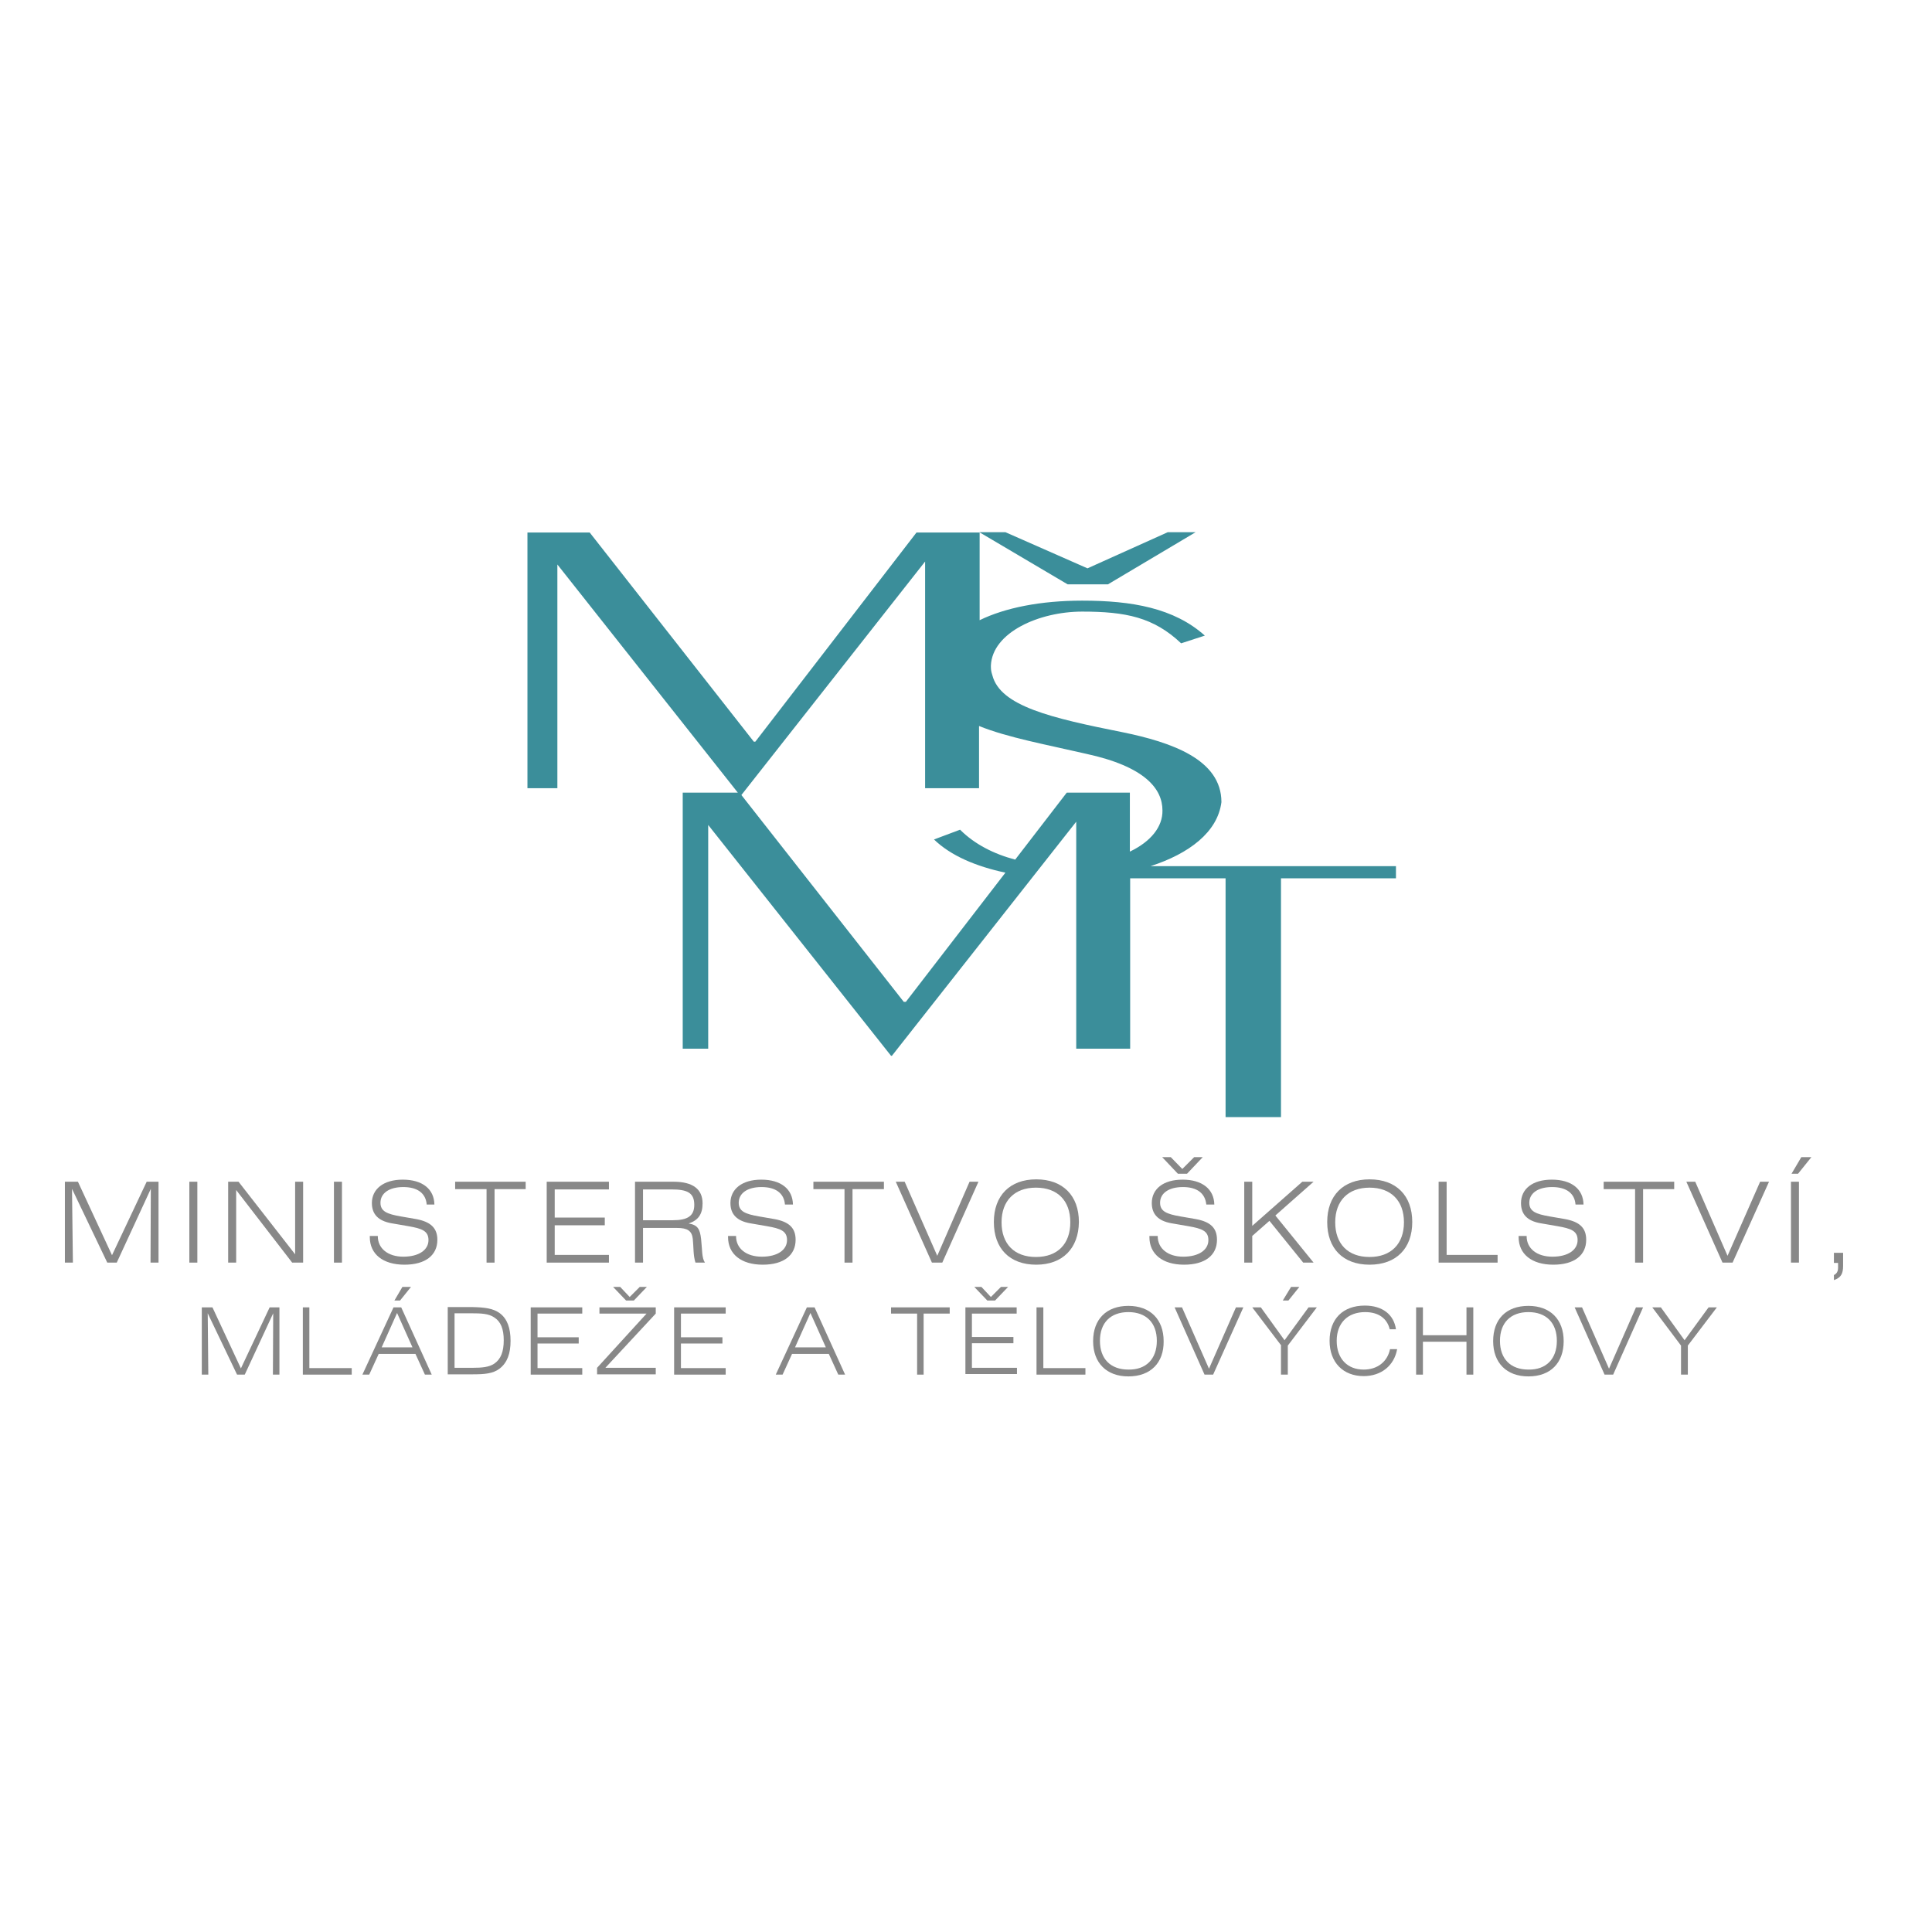
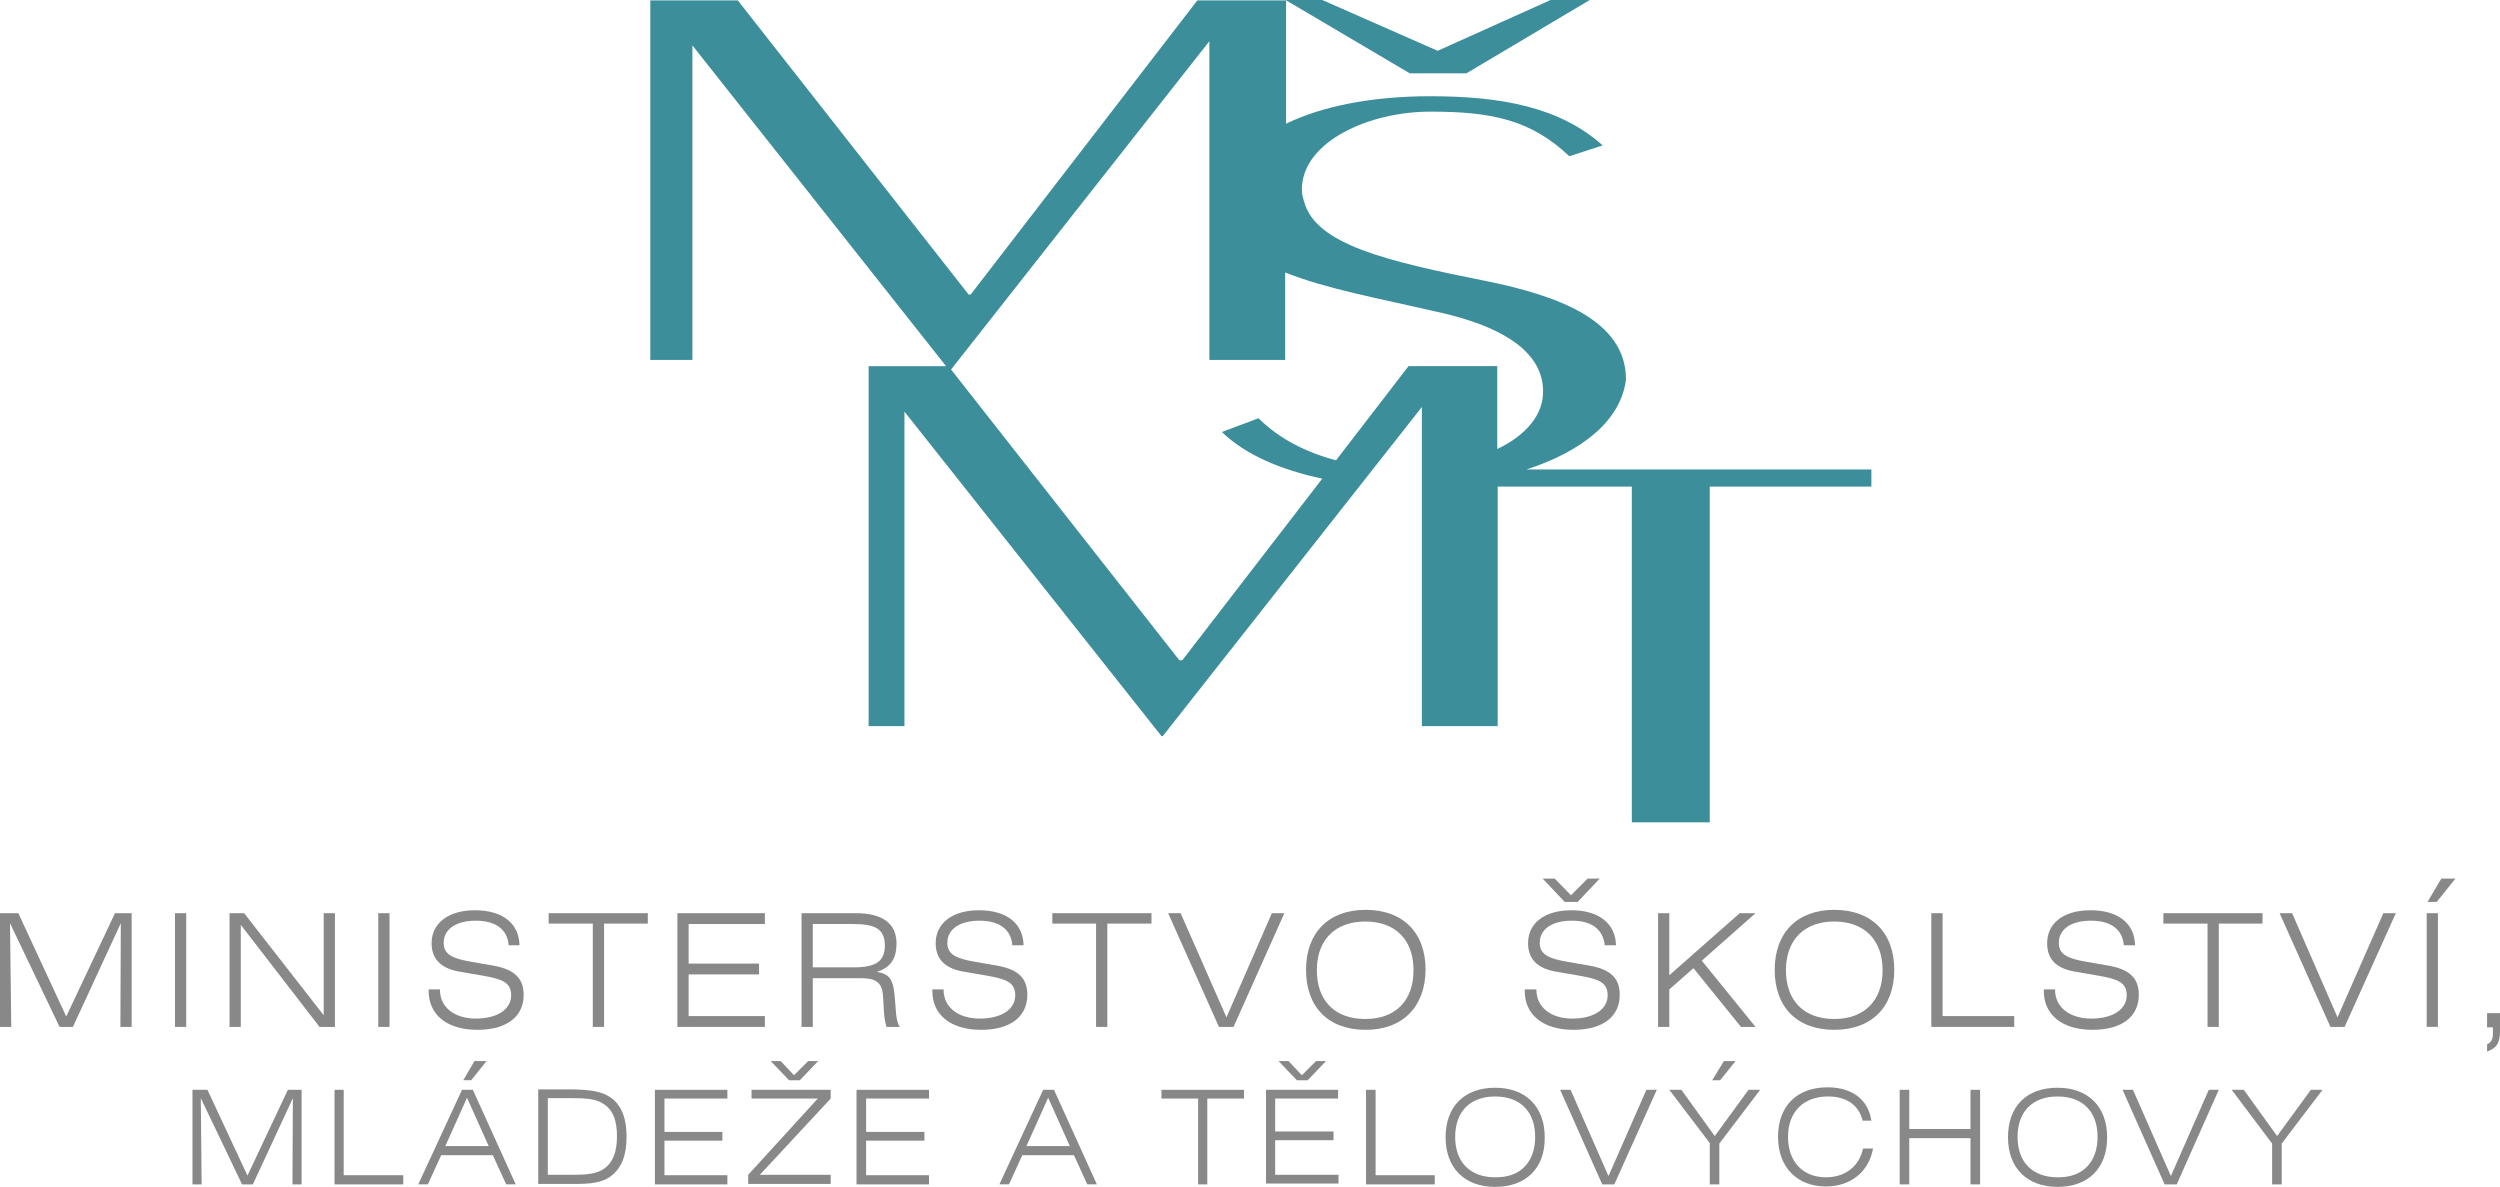
- <svg xmlns="http://www.w3.org/2000/svg" version="1.1" id="layer" x="0px" y="0px" viewBox="-153 -46 652 652" style="enable-background:new -153 -46 652 652;" xml:space="preserve">
-   <style type="text/css">
+ <svg xmlns="http://www.w3.org/2000/svg" version="1.1" id="layer" x="0px" y="0px" viewBox="-153 -46 101.103 47.999" xml:space="preserve" width="101.103" height="47.999">
+   <defs id="defs109" />
+   <style type="text/css" id="style2">
	.st0{fill:#3B8E9A;}
	.st1{fill:#888888;}
</style>
-   <path class="st0" d="M220.9,151.2l29.6-17.6h-9.4L214,145.8l-27.7-12.2h-8.8l29.8,17.6H220.9z M235.3,246.3  c12.9-4.2,22.6-11.4,23.9-21.6c0-14.4-16.8-20.2-33.4-23.6c-24.1-4.8-41.2-8.8-43.9-19.2c-0.5-1.5-0.5-2.2-0.5-3.3  c0.5-11.2,16.3-18.2,30.8-18.2c14.7,0,24.1,1.9,33.4,10.7l8-2.6c-10.4-9.3-24.6-11.8-41.4-11.8c-14,0-26,2.4-34.6,6.6v-29.6h-21.3  l-54.4,70.6h-0.5l-55.4-70.6H25V220h10.1v-75.5l60.9,77H77.4v86.4h8.6v-75.5l61.7,77.9h0.3l62.2-79v76.6h18.2v-57.5h32.2v80.6h18.7  v-80.6h38.8v-4.1H235.3z M228.3,241.4v-19.9h-21.3l-17.4,22.6c-7.2-1.9-13.7-5.2-18.6-10.1l-8.8,3.3c5.7,5.5,14.2,9.1,24.1,11.2  l-33.6,43.6H152l-54.8-69.8l62-78.8V220h18.2v-21c9.6,3.9,22.8,6.3,36.2,9.4c19.8,4.3,25.7,11.8,25.7,19.1  C239.4,233,235.4,238,228.3,241.4" />
-   <polygon class="st1" points="-131.1,352.8 -126.7,352.8 -115.2,377.6 -103.5,352.8 -99.5,352.8 -99.5,380.1 -102.2,380.1   -102.1,355.2 -113.6,380.1 -116.8,380.1 -128.7,355.2 -128.4,380.1 -131.1,380.1 " />
-   <rect x="-89.1" y="352.8" class="st1" width="2.7" height="27.3" />
-   <polygon class="st1" points="-76,352.8 -72.5,352.8 -53.4,377.3 -53.4,352.8 -50.7,352.8 -50.7,380.1 -54.4,380.1 -73.3,355.6   -73.3,380.1 -76,380.1 " />
-   <rect x="-40.3" y="352.8" class="st1" width="2.7" height="27.3" />
-   <g>
-     <path class="st1" d="M-25.5,371.1v0.1c0,4.1,3.4,6.9,8.6,6.9c5.3,0,8.5-2.3,8.5-5.6c0-3.1-2.2-3.9-6.8-4.7l-5.8-1   c-4.3-0.8-6.5-3-6.5-6.8c0-4.7,3.9-7.9,10.4-7.9c6.7,0,10.6,3.2,10.7,8.4H-9c-0.3-3.8-3.1-5.9-7.9-5.9c-4.8,0-7.7,2.1-7.7,5.3   c0,2.9,2.2,3.8,6.8,4.6l5.2,0.9c4.9,0.9,7.2,3,7.2,7c0,5.2-4,8.4-11.1,8.4c-7.3,0-11.7-3.6-11.7-9.3v-0.4H-25.5z" />
+   <path class="st0" d="M -93.696,-43.035 -88.709,-46 h -1.584 l -4.566,2.055 L -99.526,-46 h -1.483 l 5.021,2.965 z m 2.426,16.022 c 2.173,-0.708 3.808,-1.921 4.027,-3.639 0,-2.426 -2.83,-3.403 -5.627,-3.976 -4.06,-0.809 -6.941,-1.483 -7.396,-3.235 -0.084,-0.253 -0.084,-0.371 -0.084,-0.556 0.084,-1.887 2.746,-3.066 5.189,-3.066 2.477,0 4.06,0.32 5.627,1.803 l 1.348,-0.438 c -1.752,-1.567 -4.145,-1.988 -6.975,-1.988 -2.359,0 -4.38,0.404 -5.829,1.112 v -4.987 h -3.589 l -9.165,11.894 h -0.084 l -9.334,-11.894 h -3.538 v 14.54 h 1.702 v -12.72 l 10.26,12.973 h -3.134 v 14.556 h 1.449 v -12.72 l 10.395,13.124 h 0.051 l 10.479,-13.31 v 12.905 h 3.066 v -9.687 h 5.425 v 13.579 h 3.151 v -13.579 h 6.537 v -0.691 z m -1.179,-0.826 v -3.353 h -3.589 l -2.931,3.808 c -1.213,-0.32 -2.308,-0.876 -3.134,-1.702 l -1.483,0.556 c 0.96,0.927 2.392,1.533 4.06,1.887 l -5.661,7.346 h -0.118 l -9.233,-11.76 10.446,-13.276 v 12.888 h 3.066 v -3.538 c 1.617,0.657 3.841,1.061 6.099,1.584 3.336,0.724 4.33,1.988 4.33,3.218 0.017,0.927 -0.657,1.769 -1.853,2.342" id="path4" style="stroke-width:0.168" />
+   <polygon class="st1" points="-113.6,380.1 -116.8,380.1 -128.7,355.2 -128.4,380.1 -131.1,380.1 -131.1,352.8 -126.7,352.8 -115.2,377.6 -103.5,352.8 -99.5,352.8 -99.5,380.1 -102.2,380.1 -102.1,355.2 " id="polygon6" transform="matrix(0.1684764,0,0,0.1684764,-130.9127,-68.50845)" />
+   <rect x="-145.924" y="-9.07" class="st1" width="0.455" height="4.599" id="rect8" style="stroke-width:0.168" />
+   <polygon class="st1" points="-73.3,380.1 -76,380.1 -76,352.8 -72.5,352.8 -53.4,377.3 -53.4,352.8 -50.7,352.8 -50.7,380.1 -54.4,380.1 -73.3,355.6 " id="polygon10" transform="matrix(0.1684764,0,0,0.1684764,-130.9127,-68.50845)" />
+   <rect x="-137.702" y="-9.07" class="st1" width="0.455" height="4.599" id="rect12" style="stroke-width:0.168" />
+   <g id="g16" transform="matrix(0.1684764,0,0,0.1684764,-130.9127,-68.50845)">
+     <path class="st1" d="m -25.5,371.1 v 0.1 c 0,4.1 3.4,6.9 8.6,6.9 5.3,0 8.5,-2.3 8.5,-5.6 0,-3.1 -2.2,-3.9 -6.8,-4.7 l -5.8,-1 c -4.3,-0.8 -6.5,-3 -6.5,-6.8 0,-4.7 3.9,-7.9 10.4,-7.9 6.7,0 10.6,3.2 10.7,8.4 H -9 c -0.3,-3.8 -3.1,-5.9 -7.9,-5.9 -4.8,0 -7.7,2.1 -7.7,5.3 0,2.9 2.2,3.8 6.8,4.6 l 5.2,0.9 c 4.9,0.9 7.2,3 7.2,7 0,5.2 -4,8.4 -11.1,8.4 -7.3,0 -11.7,-3.6 -11.7,-9.3 v -0.4 z" id="path14" />
  </g>
-   <polygon class="st1" points="11.2,355.3 0.6,355.3 0.6,352.8 24.4,352.8 24.4,355.3 13.9,355.3 13.9,380.1 11.2,380.1 " />
-   <polygon class="st1" points="31.5,352.8 52.5,352.8 52.5,355.4 34.2,355.4 34.2,364.9 51.1,364.9 51.1,367.5 34.2,367.5 34.2,377.5   52.5,377.5 52.5,380.1 31.5,380.1 " />
-   <g>
-     <path class="st1" d="M61.2,352.8h13.1c6.5,0,9.8,2.5,9.8,7.3c0,3.6-1.4,5.7-4.7,6.8c3.1,0.5,3.8,1.9,4.2,5.2c0.4,3.6,0.2,6.4,1.3,8   h-3.2c-0.8-2.5-0.6-5.2-0.9-8c-0.3-2.8-1.9-3.7-5.3-3.7H64v11.7h-2.7V352.8z M64,355.3v10.5H74c5,0,7.3-1.4,7.3-5.2   c0-4.1-2.4-5.2-7.7-5.2H64z" />
-     <path class="st1" d="M95.4,371.1v0.1c0,4.1,3.4,6.9,8.7,6.9c5.3,0,8.5-2.3,8.5-5.6c0-3.1-2.2-3.9-6.8-4.7l-5.8-1   c-4.3-0.8-6.5-3-6.5-6.8c0-4.7,3.9-7.9,10.4-7.9c6.7,0,10.6,3.2,10.7,8.4h-2.7c-0.3-3.8-3.1-5.9-7.9-5.9c-4.8,0-7.7,2.1-7.7,5.3   c0,2.9,2.2,3.8,6.8,4.6l5.2,0.9c5,0.9,7.2,3,7.2,7c0,5.2-4,8.4-11.1,8.4c-7.3,0-11.7-3.6-11.7-9.3v-0.4H95.4z" />
+   <polygon class="st1" points="11.2,355.3 0.6,355.3 0.6,352.8 24.4,352.8 24.4,355.3 13.9,355.3 13.9,380.1 11.2,380.1 " id="polygon18" transform="matrix(0.1684764,0,0,0.1684764,-130.9127,-68.50845)" />
+   <polygon class="st1" points="34.2,377.5 52.5,377.5 52.5,380.1 31.5,380.1 31.5,352.8 52.5,352.8 52.5,355.4 34.2,355.4 34.2,364.9 51.1,364.9 51.1,367.5 34.2,367.5 " id="polygon20" transform="matrix(0.1684764,0,0,0.1684764,-130.9127,-68.50845)" />
+   <g id="g26" transform="matrix(0.1684764,0,0,0.1684764,-130.9127,-68.50845)">
+     <path class="st1" d="m 61.2,352.8 h 13.1 c 6.5,0 9.8,2.5 9.8,7.3 0,3.6 -1.4,5.7 -4.7,6.8 3.1,0.5 3.8,1.9 4.2,5.2 0.4,3.6 0.2,6.4 1.3,8 h -3.2 c -0.8,-2.5 -0.6,-5.2 -0.9,-8 -0.3,-2.8 -1.9,-3.7 -5.3,-3.7 H 64 v 11.7 h -2.7 v -27.3 z m 2.8,2.5 v 10.5 h 10 c 5,0 7.3,-1.4 7.3,-5.2 0,-4.1 -2.4,-5.2 -7.7,-5.2 H 64 Z" id="path22" />
+     <path class="st1" d="m 95.4,371.1 v 0.1 c 0,4.1 3.4,6.9 8.7,6.9 5.3,0 8.5,-2.3 8.5,-5.6 0,-3.1 -2.2,-3.9 -6.8,-4.7 l -5.8,-1 c -4.3,-0.8 -6.5,-3 -6.5,-6.8 0,-4.7 3.9,-7.9 10.4,-7.9 6.7,0 10.6,3.2 10.7,8.4 h -2.7 c -0.3,-3.8 -3.1,-5.9 -7.9,-5.9 -4.8,0 -7.7,2.1 -7.7,5.3 0,2.9 2.2,3.8 6.8,4.6 l 5.2,0.9 c 5,0.9 7.2,3 7.2,7 0,5.2 -4,8.4 -11.1,8.4 -7.3,0 -11.7,-3.6 -11.7,-9.3 v -0.4 z" id="path24" />
  </g>
-   <polygon class="st1" points="132,355.3 121.5,355.3 121.5,352.8 145.3,352.8 145.3,355.3 134.7,355.3 134.7,380.1 132,380.1 " />
-   <polygon class="st1" points="149.3,352.8 152.3,352.8 163.3,377.8 174.2,352.8 177.2,352.8 165,380.1 161.5,380.1 " />
-   <g>
-     <path class="st1" d="M196.7,380.8c-9,0-14.3-5.5-14.3-14.4c0-8.9,5.4-14.4,14.3-14.4c9,0,14.4,5.5,14.4,14.4   C211,375.3,205.6,380.8,196.7,380.8 M208.2,366.5c0-7.3-4.3-11.7-11.6-11.7c-7.2,0-11.6,4.4-11.6,11.7c0,7.3,4.3,11.7,11.6,11.7   C203.9,378.2,208.2,373.8,208.2,366.5" />
-     <path class="st1" d="M237.7,371.1v0.1c0,4.1,3.4,6.9,8.6,6.9c5.3,0,8.5-2.3,8.5-5.6c0-3.1-2.2-3.9-6.8-4.7l-5.8-1   c-4.3-0.8-6.5-3-6.5-6.8c0-4.7,3.8-7.9,10.4-7.9c6.6,0,10.6,3.2,10.7,8.4h-2.7c-0.4-3.8-3.1-5.9-7.9-5.9c-4.8,0-7.7,2.1-7.7,5.3   c0,2.9,2.2,3.8,6.8,4.6l5.2,0.9c5,0.9,7.2,3,7.2,7c0,5.2-4,8.4-11.1,8.4c-7.3,0-11.7-3.6-11.7-9.3v-0.4H237.7z M250,344.5h2.9   l-5.3,5.6h-3.1l-5.3-5.6h2.9l3.9,4L250,344.5z" />
+   <polygon class="st1" points="132,355.3 121.5,355.3 121.5,352.8 145.3,352.8 145.3,355.3 134.7,355.3 134.7,380.1 132,380.1 " id="polygon28" transform="matrix(0.1684764,0,0,0.1684764,-130.9127,-68.50845)" />
+   <polygon class="st1" points="152.3,352.8 163.3,377.8 174.2,352.8 177.2,352.8 165,380.1 161.5,380.1 149.3,352.8 " id="polygon30" transform="matrix(0.1684764,0,0,0.1684764,-130.9127,-68.50845)" />
+   <g id="g36" transform="matrix(0.1684764,0,0,0.1684764,-130.9127,-68.50845)">
+     <path class="st1" d="m 196.7,380.8 c -9,0 -14.3,-5.5 -14.3,-14.4 0,-8.9 5.4,-14.4 14.3,-14.4 9,0 14.4,5.5 14.4,14.4 -0.1,8.9 -5.5,14.4 -14.4,14.4 m 11.5,-14.3 c 0,-7.3 -4.3,-11.7 -11.6,-11.7 -7.2,0 -11.6,4.4 -11.6,11.7 0,7.3 4.3,11.7 11.6,11.7 7.3,0 11.6,-4.4 11.6,-11.7" id="path32" />
+     <path class="st1" d="m 237.7,371.1 v 0.1 c 0,4.1 3.4,6.9 8.6,6.9 5.3,0 8.5,-2.3 8.5,-5.6 0,-3.1 -2.2,-3.9 -6.8,-4.7 l -5.8,-1 c -4.3,-0.8 -6.5,-3 -6.5,-6.8 0,-4.7 3.8,-7.9 10.4,-7.9 6.6,0 10.6,3.2 10.7,8.4 h -2.7 c -0.4,-3.8 -3.1,-5.9 -7.9,-5.9 -4.8,0 -7.7,2.1 -7.7,5.3 0,2.9 2.2,3.8 6.8,4.6 l 5.2,0.9 c 5,0.9 7.2,3 7.2,7 0,5.2 -4,8.4 -11.1,8.4 -7.3,0 -11.7,-3.6 -11.7,-9.3 v -0.4 z M 250,344.5 h 2.9 l -5.3,5.6 h -3.1 l -5.3,-5.6 h 2.9 l 3.9,4 z" id="path34" />
  </g>
-   <polygon class="st1" points="266.9,352.8 269.6,352.8 269.6,367.7 286.5,352.8 290.3,352.8 277.4,364.2 290.3,380.1 286.8,380.1   275.4,366 269.6,371.1 269.6,380.1 266.9,380.1 " />
-   <g>
-     <path class="st1" d="M309.2,380.8c-9,0-14.3-5.5-14.3-14.4c0-8.9,5.4-14.4,14.3-14.4c9,0,14.4,5.5,14.4,14.4   C323.6,375.3,318.2,380.8,309.2,380.8 M320.8,366.5c0-7.3-4.4-11.7-11.6-11.7c-7.2,0-11.6,4.4-11.6,11.7c0,7.3,4.3,11.7,11.6,11.7   C316.4,378.2,320.8,373.8,320.8,366.5" />
+   <polygon class="st1" points="275.4,366 269.6,371.1 269.6,380.1 266.9,380.1 266.9,352.8 269.6,352.8 269.6,367.7 286.5,352.8 290.3,352.8 277.4,364.2 290.3,380.1 286.8,380.1 " id="polygon38" transform="matrix(0.1684764,0,0,0.1684764,-130.9127,-68.50845)" />
+   <g id="g42" transform="matrix(0.1684764,0,0,0.1684764,-130.9127,-68.50845)">
+     <path class="st1" d="m 309.2,380.8 c -9,0 -14.3,-5.5 -14.3,-14.4 0,-8.9 5.4,-14.4 14.3,-14.4 9,0 14.4,5.5 14.4,14.4 0,8.9 -5.4,14.4 -14.4,14.4 m 11.6,-14.3 c 0,-7.3 -4.4,-11.7 -11.6,-11.7 -7.2,0 -11.6,4.4 -11.6,11.7 0,7.3 4.3,11.7 11.6,11.7 7.2,0 11.6,-4.4 11.6,-11.7" id="path40" />
  </g>
-   <polygon class="st1" points="332.5,352.8 335.2,352.8 335.2,377.5 352.4,377.5 352.4,380.1 332.5,380.1 " />
-   <g>
-     <path class="st1" d="M362.2,371.1v0.1c0,4.1,3.4,6.9,8.7,6.9c5.3,0,8.5-2.3,8.5-5.6c0-3.1-2.2-3.9-6.8-4.7l-5.8-1   c-4.4-0.8-6.5-3-6.5-6.8c0-4.7,3.8-7.9,10.4-7.9c6.7,0,10.6,3.2,10.7,8.4h-2.7c-0.3-3.8-3.1-5.9-7.9-5.9c-4.8,0-7.7,2.1-7.7,5.3   c0,2.9,2.2,3.8,6.8,4.6l5.2,0.9c5,0.9,7.2,3,7.2,7c0,5.2-4,8.4-11.1,8.4c-7.3,0-11.7-3.6-11.7-9.3v-0.4H362.2z" />
+   <polygon class="st1" points="335.2,377.5 352.4,377.5 352.4,380.1 332.5,380.1 332.5,352.8 335.2,352.8 " id="polygon44" transform="matrix(0.1684764,0,0,0.1684764,-130.9127,-68.50845)" />
+   <g id="g48" transform="matrix(0.1684764,0,0,0.1684764,-130.9127,-68.50845)">
+     <path class="st1" d="m 362.2,371.1 v 0.1 c 0,4.1 3.4,6.9 8.7,6.9 5.3,0 8.5,-2.3 8.5,-5.6 0,-3.1 -2.2,-3.9 -6.8,-4.7 l -5.8,-1 c -4.4,-0.8 -6.5,-3 -6.5,-6.8 0,-4.7 3.8,-7.9 10.4,-7.9 6.7,0 10.6,3.2 10.7,8.4 h -2.7 c -0.3,-3.8 -3.1,-5.9 -7.9,-5.9 -4.8,0 -7.7,2.1 -7.7,5.3 0,2.9 2.2,3.8 6.8,4.6 l 5.2,0.9 c 5,0.9 7.2,3 7.2,7 0,5.2 -4,8.4 -11.1,8.4 -7.3,0 -11.7,-3.6 -11.7,-9.3 v -0.4 z" id="path46" />
  </g>
-   <polygon class="st1" points="398.8,355.3 388.2,355.3 388.2,352.8 412,352.8 412,355.3 401.5,355.3 401.5,380.1 398.8,380.1 " />
-   <polygon class="st1" points="416.1,352.8 419.1,352.8 430,377.8 441,352.8 444,352.8 431.7,380.1 428.3,380.1 " />
-   <path class="st1" d="M451.4,352.8h2.7v27.3h-2.7V352.8z M454.9,344.5h3.4l-4.5,5.6h-2.2L454.9,344.5z" />
-   <g>
-     <path class="st1" d="M465.9,376.8h3.1v4.4c0,2.6-0.7,4-3.1,4.8v-1.7c1-0.5,1.4-1.3,1.4-2.5v-1.6h-1.4V376.8z" />
+   <polygon class="st1" points="398.8,355.3 388.2,355.3 388.2,352.8 412,352.8 412,355.3 401.5,355.3 401.5,380.1 398.8,380.1 " id="polygon50" transform="matrix(0.1684764,0,0,0.1684764,-130.9127,-68.50845)" />
+   <polygon class="st1" points="419.1,352.8 430,377.8 441,352.8 444,352.8 431.7,380.1 428.3,380.1 416.1,352.8 " id="polygon52" transform="matrix(0.1684764,0,0,0.1684764,-130.9127,-68.50845)" />
+   <path class="st1" d="m -54.862,-9.07 h 0.455 v 4.599 h -0.455 z m 0.59,-1.398 h 0.573 l -0.758,0.943 h -0.371 z" id="path54" style="stroke-width:0.168" />
+   <g id="g58" transform="matrix(0.1684764,0,0,0.1684764,-130.9127,-68.50845)">
+     <path class="st1" d="m 465.9,376.8 h 3.1 v 4.4 c 0,2.6 -0.7,4 -3.1,4.8 v -1.7 c 1,-0.5 1.4,-1.3 1.4,-2.5 v -1.6 h -1.4 z" id="path56" />
  </g>
-   <polygon class="st1" points="-84.9,395.2 -81.3,395.2 -71.7,415.8 -62,395.2 -58.7,395.2 -58.7,417.9 -60.9,417.9 -60.8,397.2   -70.4,417.9 -73,417.9 -82.9,397.2 -82.7,417.9 -84.9,417.9 " />
-   <polygon class="st1" points="-50.8,395.2 -48.6,395.2 -48.6,415.7 -34.3,415.7 -34.3,417.9 -50.8,417.9 " />
-   <path class="st1" d="M-20.2,395.2h2.6l10.3,22.7h-2.3l-3.2-7h-12.4l-3.2,7h-2.3L-20.2,395.2z M-13.8,408.7l-5.2-11.6l-5.2,11.6  H-13.8z M-17.2,388.3h2.9l-3.7,4.6h-1.9L-17.2,388.3z" />
-   <g>
-     <path class="st1" d="M15.7,397.2c2.5,1.9,3.6,5,3.6,9.3c0,4.3-1.1,7.3-3.6,9.3c-2.3,1.8-5.2,2-9.3,2h-8.3v-22.7h8.3   C10.5,395.2,13.4,395.5,15.7,397.2 M0.4,397.2v18.4h6c3.2,0,5.6-0.2,7.4-1.4c2.2-1.5,3.2-4,3.2-7.9c0-3.8-1-6.3-3.2-7.7   c-1.9-1.3-4.4-1.4-7.9-1.4H0.4z" />
+   <polygon class="st1" points="-70.4,417.9 -73,417.9 -82.9,397.2 -82.7,417.9 -84.9,417.9 -84.9,395.2 -81.3,395.2 -71.7,415.8 -62,395.2 -58.7,395.2 -58.7,417.9 -60.9,417.9 -60.8,397.2 " id="polygon60" transform="matrix(0.1684764,0,0,0.1684764,-130.9127,-68.50845)" />
+   <polygon class="st1" points="-48.6,415.7 -34.3,415.7 -34.3,417.9 -50.8,417.9 -50.8,395.2 -48.6,395.2 " id="polygon62" transform="matrix(0.1684764,0,0,0.1684764,-130.9127,-68.50845)" />
+   <path class="st1" d="m -134.316,-1.927 h 0.438 l 1.735,3.824 h -0.387 l -0.539,-1.179 h -2.089 l -0.539,1.179 h -0.388 z m 1.078,2.274 -0.876,-1.954 -0.876,1.954 z m -0.573,-3.437 h 0.489 l -0.623,0.775 h -0.32 z" id="path64" style="stroke-width:0.168" />
+   <g id="g68" transform="matrix(0.1684764,0,0,0.1684764,-130.9127,-68.50845)">
+     <path class="st1" d="m 15.7,397.2 c 2.5,1.9 3.6,5 3.6,9.3 0,4.3 -1.1,7.3 -3.6,9.3 -2.3,1.8 -5.2,2 -9.3,2 h -8.3 v -22.7 h 8.3 c 4.1,0.1 7,0.4 9.3,2.1 m -15.3,0 v 18.4 h 6 c 3.2,0 5.6,-0.2 7.4,-1.4 2.2,-1.5 3.2,-4 3.2,-7.9 0,-3.8 -1,-6.3 -3.2,-7.7 -1.9,-1.3 -4.4,-1.4 -7.9,-1.4 z" id="path66" />
  </g>
-   <polygon class="st1" points="26.1,395.2 43.5,395.2 43.5,397.3 28.4,397.3 28.4,405.3 42.3,405.3 42.3,407.4 28.4,407.4 28.4,415.7   43.5,415.7 43.5,417.9 26.1,417.9 " />
-   <path class="st1" d="M48.5,415.6l16.7-18.3H49.3v-2.1h19v2.1l-17,18.3h17v2.2H48.5V415.6z M62.9,388.3h2.4l-4.4,4.6h-2.6l-4.4-4.6  h2.4l3.2,3.4L62.9,388.3z" />
-   <polygon class="st1" points="74.5,395.2 91.9,395.2 91.9,397.3 76.8,397.3 76.8,405.3 90.8,405.3 90.8,407.4 76.8,407.4 76.8,415.7   91.9,415.7 91.9,417.9 74.5,417.9 " />
-   <path class="st1" d="M119.3,395.2h2.6l10.3,22.7h-2.3l-3.2-7h-12.4l-3.2,7h-2.3L119.3,395.2z M125.7,408.7l-5.2-11.6l-5.2,11.6  H125.7z" />
-   <polygon class="st1" points="156.5,397.3 147.7,397.3 147.7,395.2 167.5,395.2 167.5,397.3 158.7,397.3 158.7,417.9 156.5,417.9 " />
-   <path class="st1" d="M172.7,395.2h17.4v2.1H175v7.9h14v2.1h-14v8.3h15.2v2.1h-17.4V395.2z M184.8,388.3h2.4l-4.4,4.6h-2.6l-4.4-4.6  h2.4l3.2,3.4L184.8,388.3z" />
-   <polygon class="st1" points="196.8,395.2 199.1,395.2 199.1,415.7 213.3,415.7 213.3,417.9 196.8,417.9 " />
-   <g>
-     <path class="st1" d="M227.8,418.5c-7.4,0-11.9-4.6-11.9-11.9c0-7.4,4.5-11.9,11.9-11.9c7.4,0,11.9,4.6,11.9,11.9   C239.8,413.9,235.3,418.5,227.8,418.5 M237.4,406.5c0-6.1-3.6-9.7-9.6-9.7c-6,0-9.6,3.6-9.6,9.7c0,6.1,3.6,9.7,9.6,9.7   C233.8,416.3,237.4,412.6,237.4,406.5" />
+   <polygon class="st1" points="28.4,415.7 43.5,415.7 43.5,417.9 26.1,417.9 26.1,395.2 43.5,395.2 43.5,397.3 28.4,397.3 28.4,405.3 42.3,405.3 42.3,407.4 28.4,407.4 " id="polygon70" transform="matrix(0.1684764,0,0,0.1684764,-130.9127,-68.50845)" />
+   <path class="st1" d="m -122.742,1.51 2.814,-3.083 h -2.679 v -0.354 h 3.201 v 0.354 l -2.864,3.083 h 2.864 v 0.371 h -3.336 z m 2.426,-4.599 h 0.404 l -0.741,0.775 h -0.438 l -0.741,-0.775 h 0.404 l 0.539,0.573 z" id="path72" style="stroke-width:0.168" />
+   <polygon class="st1" points="76.8,415.7 91.9,415.7 91.9,417.9 74.5,417.9 74.5,395.2 91.9,395.2 91.9,397.3 76.8,397.3 76.8,405.3 90.8,405.3 90.8,407.4 76.8,407.4 " id="polygon74" transform="matrix(0.1684764,0,0,0.1684764,-130.9127,-68.50845)" />
+   <path class="st1" d="m -110.814,-1.927 h 0.438 l 1.735,3.824 h -0.388 l -0.539,-1.179 h -2.089 l -0.539,1.179 h -0.387 z m 1.078,2.274 -0.876,-1.954 -0.876,1.954 z" id="path76" style="stroke-width:0.168" />
+   <polygon class="st1" points="156.5,397.3 147.7,397.3 147.7,395.2 167.5,395.2 167.5,397.3 158.7,397.3 158.7,417.9 156.5,417.9 " id="polygon78" transform="matrix(0.1684764,0,0,0.1684764,-130.9127,-68.50845)" />
+   <path class="st1" d="m -101.817,-1.927 h 2.931 v 0.354 h -2.544 v 1.331 h 2.359 v 0.354 h -2.359 V 1.51 h 2.561 v 0.354 h -2.931 v -3.791 z m 2.039,-1.162 h 0.404 l -0.741,0.775 h -0.438 l -0.741,-0.775 h 0.404 l 0.539,0.573 z" id="path80" style="stroke-width:0.168" />
+   <polygon class="st1" points="199.1,415.7 213.3,415.7 213.3,417.9 196.8,417.9 196.8,395.2 199.1,395.2 " id="polygon82" transform="matrix(0.1684764,0,0,0.1684764,-130.9127,-68.50845)" />
+   <g id="g86" transform="matrix(0.1684764,0,0,0.1684764,-130.9127,-68.50845)">
+     <path class="st1" d="m 227.8,418.5 c -7.4,0 -11.9,-4.6 -11.9,-11.9 0,-7.4 4.5,-11.9 11.9,-11.9 7.4,0 11.9,4.6 11.9,11.9 0.1,7.3 -4.4,11.9 -11.9,11.9 m 9.6,-12 c 0,-6.1 -3.6,-9.7 -9.6,-9.7 -6,0 -9.6,3.6 -9.6,9.7 0,6.1 3.6,9.7 9.6,9.7 6,0.1 9.6,-3.6 9.6,-9.7" id="path84" />
  </g>
-   <polygon class="st1" points="243.4,395.2 245.9,395.2 255,415.9 264.1,395.2 266.6,395.2 256.4,417.9 253.5,417.9 " />
-   <path class="st1" d="M279.4,408.1l-9.8-12.9h2.9l8,11.1l8.1-11.1h2.8l-9.8,12.9v9.8h-2.3V408.1z M282.7,388.3h2.8l-3.7,4.6h-1.9  L282.7,388.3z" />
-   <g>
-     <path class="st1" d="M307.7,396.8c-5.9,0-9.6,3.7-9.6,9.7c0,6,3.6,9.7,9.1,9.7c4.6,0,8-2.6,8.9-6.9h2.4c-1,5.6-5.4,9.1-11.3,9.1   c-6.9,0-11.5-4.6-11.5-11.9c0-7.4,4.5-11.9,11.9-11.9c5.9,0,9.8,3,10.5,8H316C315.1,398.9,312.2,396.8,307.7,396.8" />
+   <polygon class="st1" points="245.9,395.2 255,415.9 264.1,395.2 266.6,395.2 256.4,417.9 253.5,417.9 243.4,395.2 " id="polygon88" transform="matrix(0.1684764,0,0,0.1684764,-130.9127,-68.50845)" />
+   <path class="st1" d="m -83.84,0.247 -1.651,-2.173 h 0.489 l 1.348,1.87 1.365,-1.87 h 0.472 l -1.651,2.173 V 1.898 h -0.387 V 0.247 Z m 0.556,-3.336 h 0.472 l -0.623,0.775 h -0.32 z" id="path90" style="stroke-width:0.168" />
+   <g id="g94" transform="matrix(0.1684764,0,0,0.1684764,-130.9127,-68.50845)">
+     <path class="st1" d="m 307.7,396.8 c -5.9,0 -9.6,3.7 -9.6,9.7 0,6 3.6,9.7 9.1,9.7 4.6,0 8,-2.6 8.9,-6.9 h 2.4 c -1,5.6 -5.4,9.1 -11.3,9.1 -6.9,0 -11.5,-4.6 -11.5,-11.9 0,-7.4 4.5,-11.9 11.9,-11.9 5.9,0 9.8,3 10.5,8 H 316 c -0.9,-3.7 -3.8,-5.8 -8.3,-5.8" id="path92" />
  </g>
-   <polygon class="st1" points="324.9,395.2 327.2,395.2 327.2,404.6 341.9,404.6 341.9,395.2 344.2,395.2 344.2,417.9 341.9,417.9   341.9,406.8 327.2,406.8 327.2,417.9 324.9,417.9 " />
-   <g>
-     <path class="st1" d="M362.8,418.5c-7.4,0-11.9-4.6-11.9-11.9c0-7.4,4.4-11.9,11.9-11.9c7.4,0,11.9,4.6,11.9,11.9   C374.7,413.9,370.3,418.5,362.8,418.5 M372.4,406.5c0-6.1-3.6-9.7-9.6-9.7c-6,0-9.6,3.6-9.6,9.7c0,6.1,3.6,9.7,9.6,9.7   C368.8,416.3,372.4,412.6,372.4,406.5" />
+   <polygon class="st1" points="341.9,406.8 327.2,406.8 327.2,417.9 324.9,417.9 324.9,395.2 327.2,395.2 327.2,404.6 341.9,404.6 341.9,395.2 344.2,395.2 344.2,417.9 341.9,417.9 " id="polygon96" transform="matrix(0.1684764,0,0,0.1684764,-130.9127,-68.50845)" />
+   <g id="g100" transform="matrix(0.1684764,0,0,0.1684764,-130.9127,-68.50845)">
+     <path class="st1" d="m 362.8,418.5 c -7.4,0 -11.9,-4.6 -11.9,-11.9 0,-7.4 4.4,-11.9 11.9,-11.9 7.4,0 11.9,4.6 11.9,11.9 0,7.3 -4.4,11.9 -11.9,11.9 m 9.6,-12 c 0,-6.1 -3.6,-9.7 -9.6,-9.7 -6,0 -9.6,3.6 -9.6,9.7 0,6.1 3.6,9.7 9.6,9.7 6,0.1 9.6,-3.6 9.6,-9.7" id="path98" />
  </g>
-   <polygon class="st1" points="378.4,395.2 380.9,395.2 390,415.9 399.1,395.2 401.5,395.2 391.4,417.9 388.5,417.9 " />
-   <polygon class="st1" points="414.3,408.1 404.6,395.2 407.5,395.2 415.5,406.3 423.6,395.2 426.4,395.2 416.6,408.1 416.6,417.9   414.3,417.9 " />
+   <polygon class="st1" points="380.9,395.2 390,415.9 399.1,395.2 401.5,395.2 391.4,417.9 388.5,417.9 378.4,395.2 " id="polygon102" transform="matrix(0.1684764,0,0,0.1684764,-130.9127,-68.50845)" />
+   <polygon class="st1" points="414.3,417.9 414.3,408.1 404.6,395.2 407.5,395.2 415.5,406.3 423.6,395.2 426.4,395.2 416.6,408.1 416.6,417.9 " id="polygon104" transform="matrix(0.1684764,0,0,0.1684764,-130.9127,-68.50845)" />
</svg>
